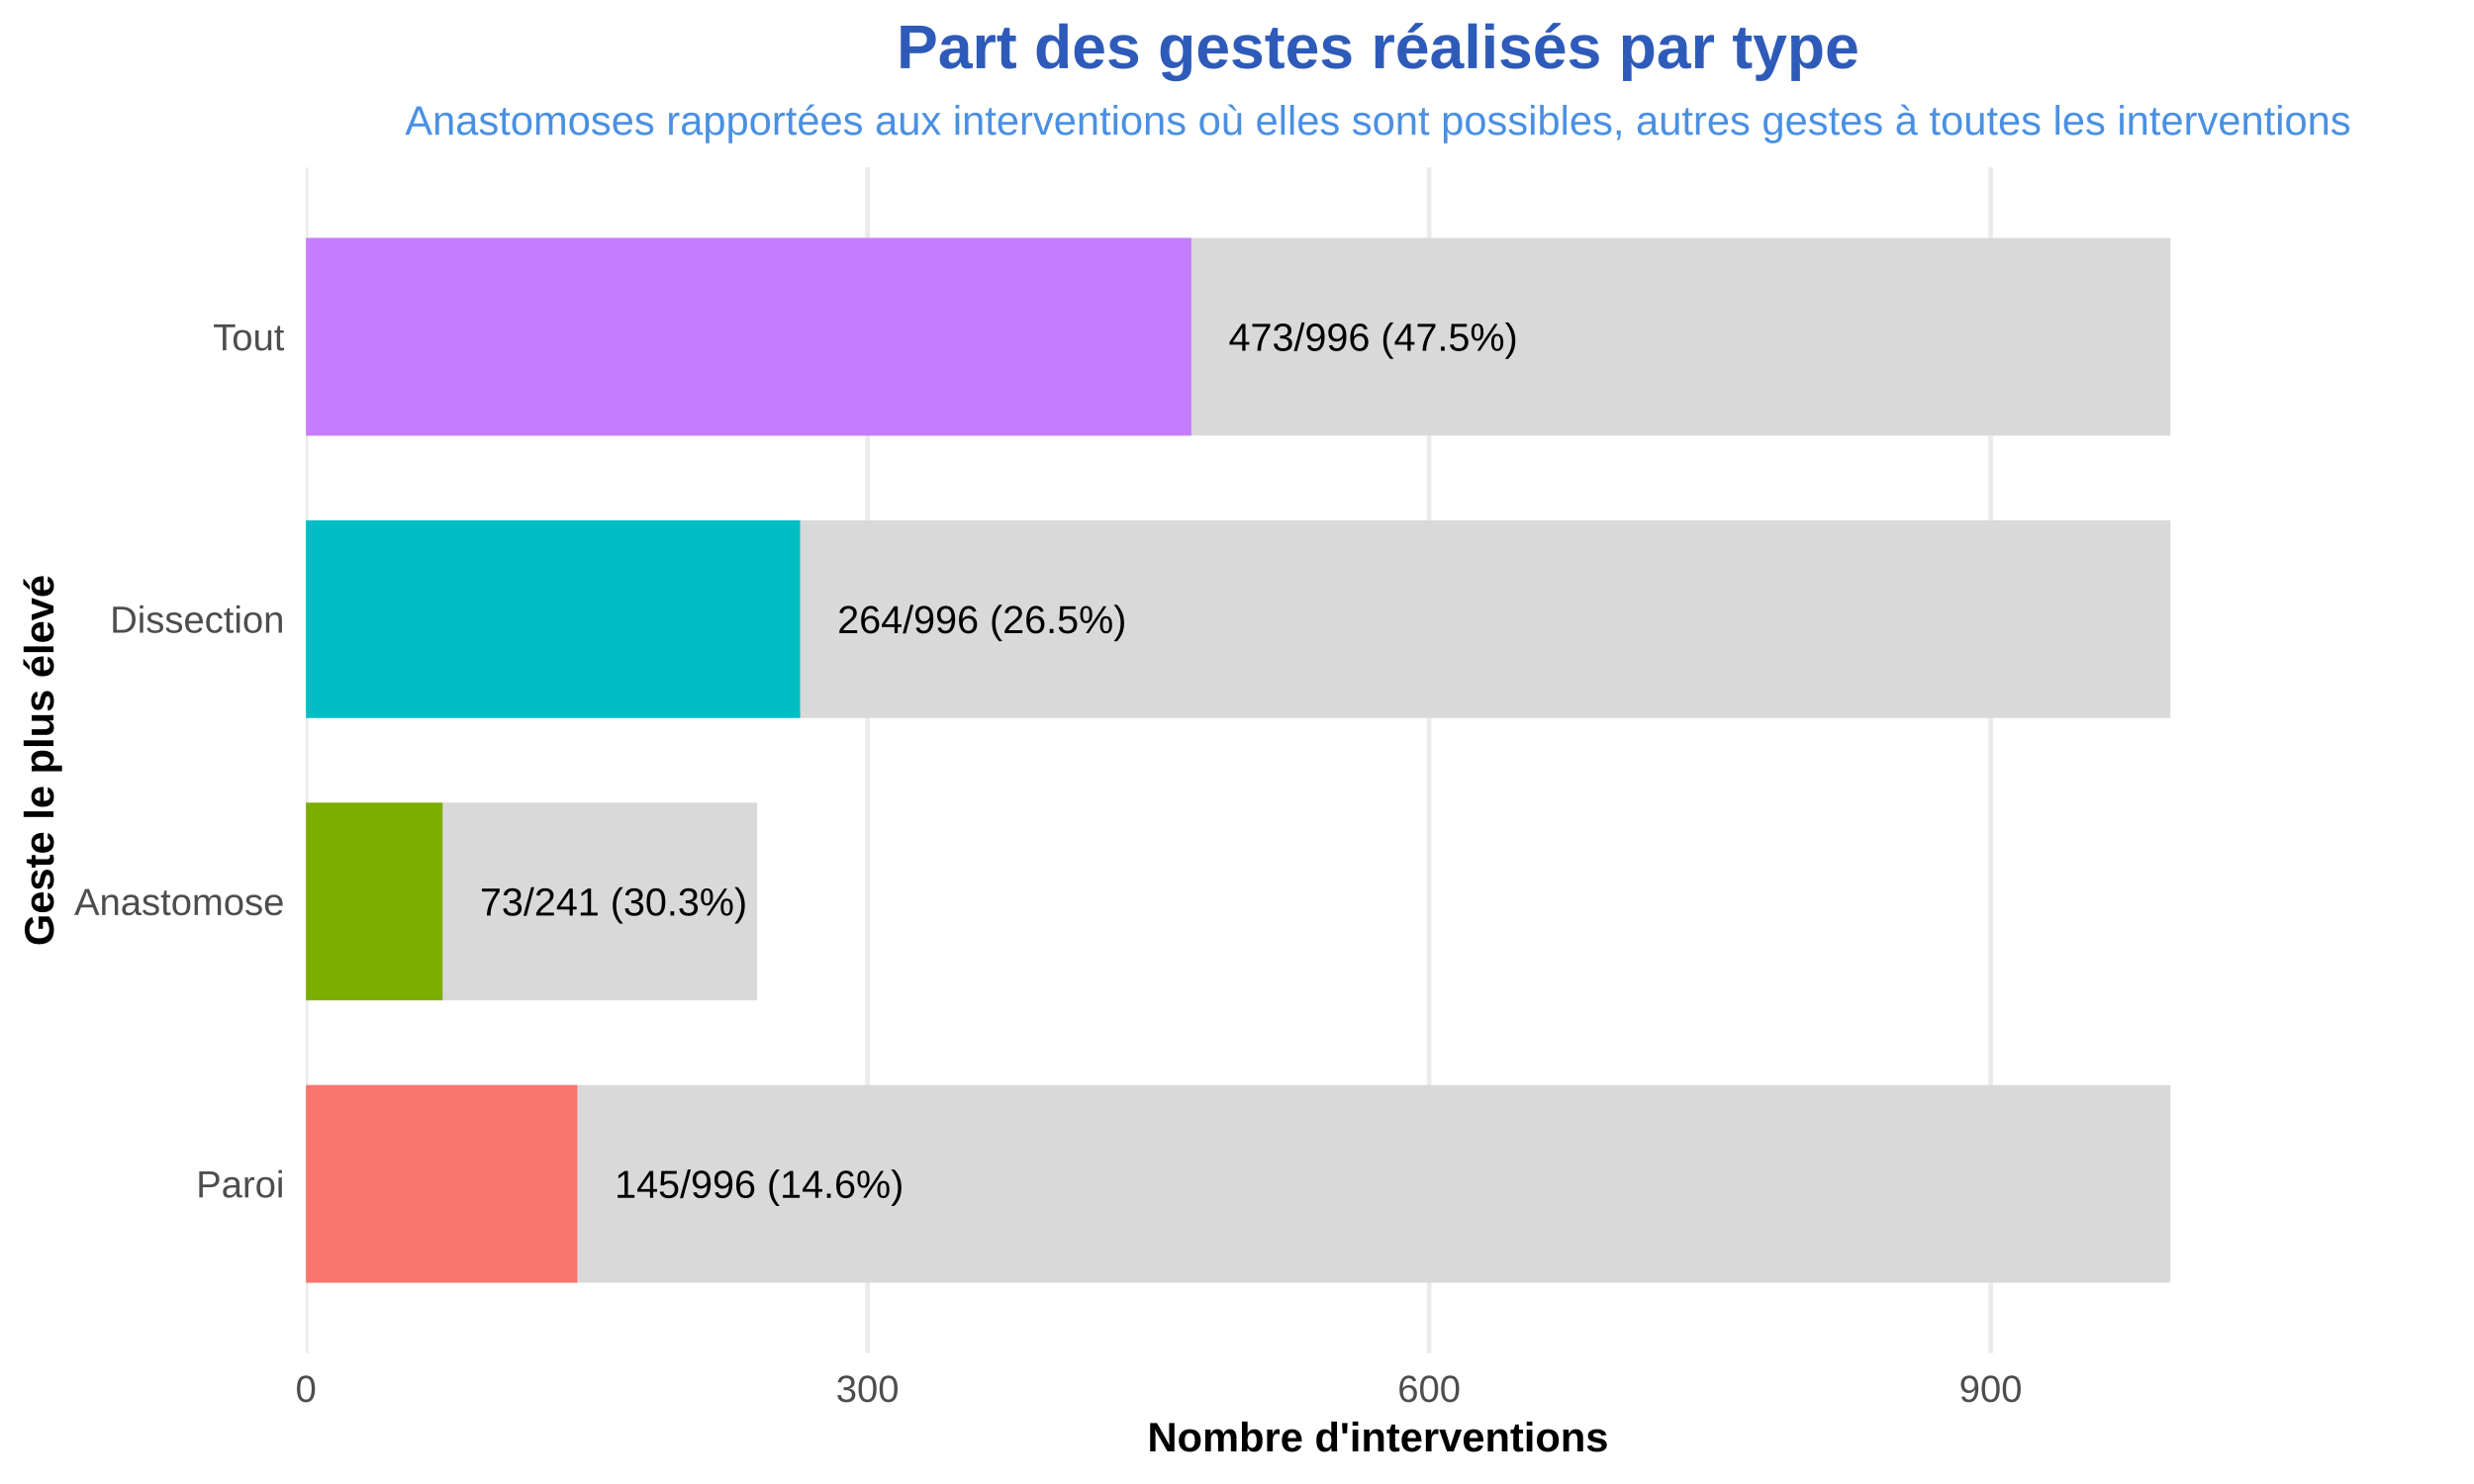
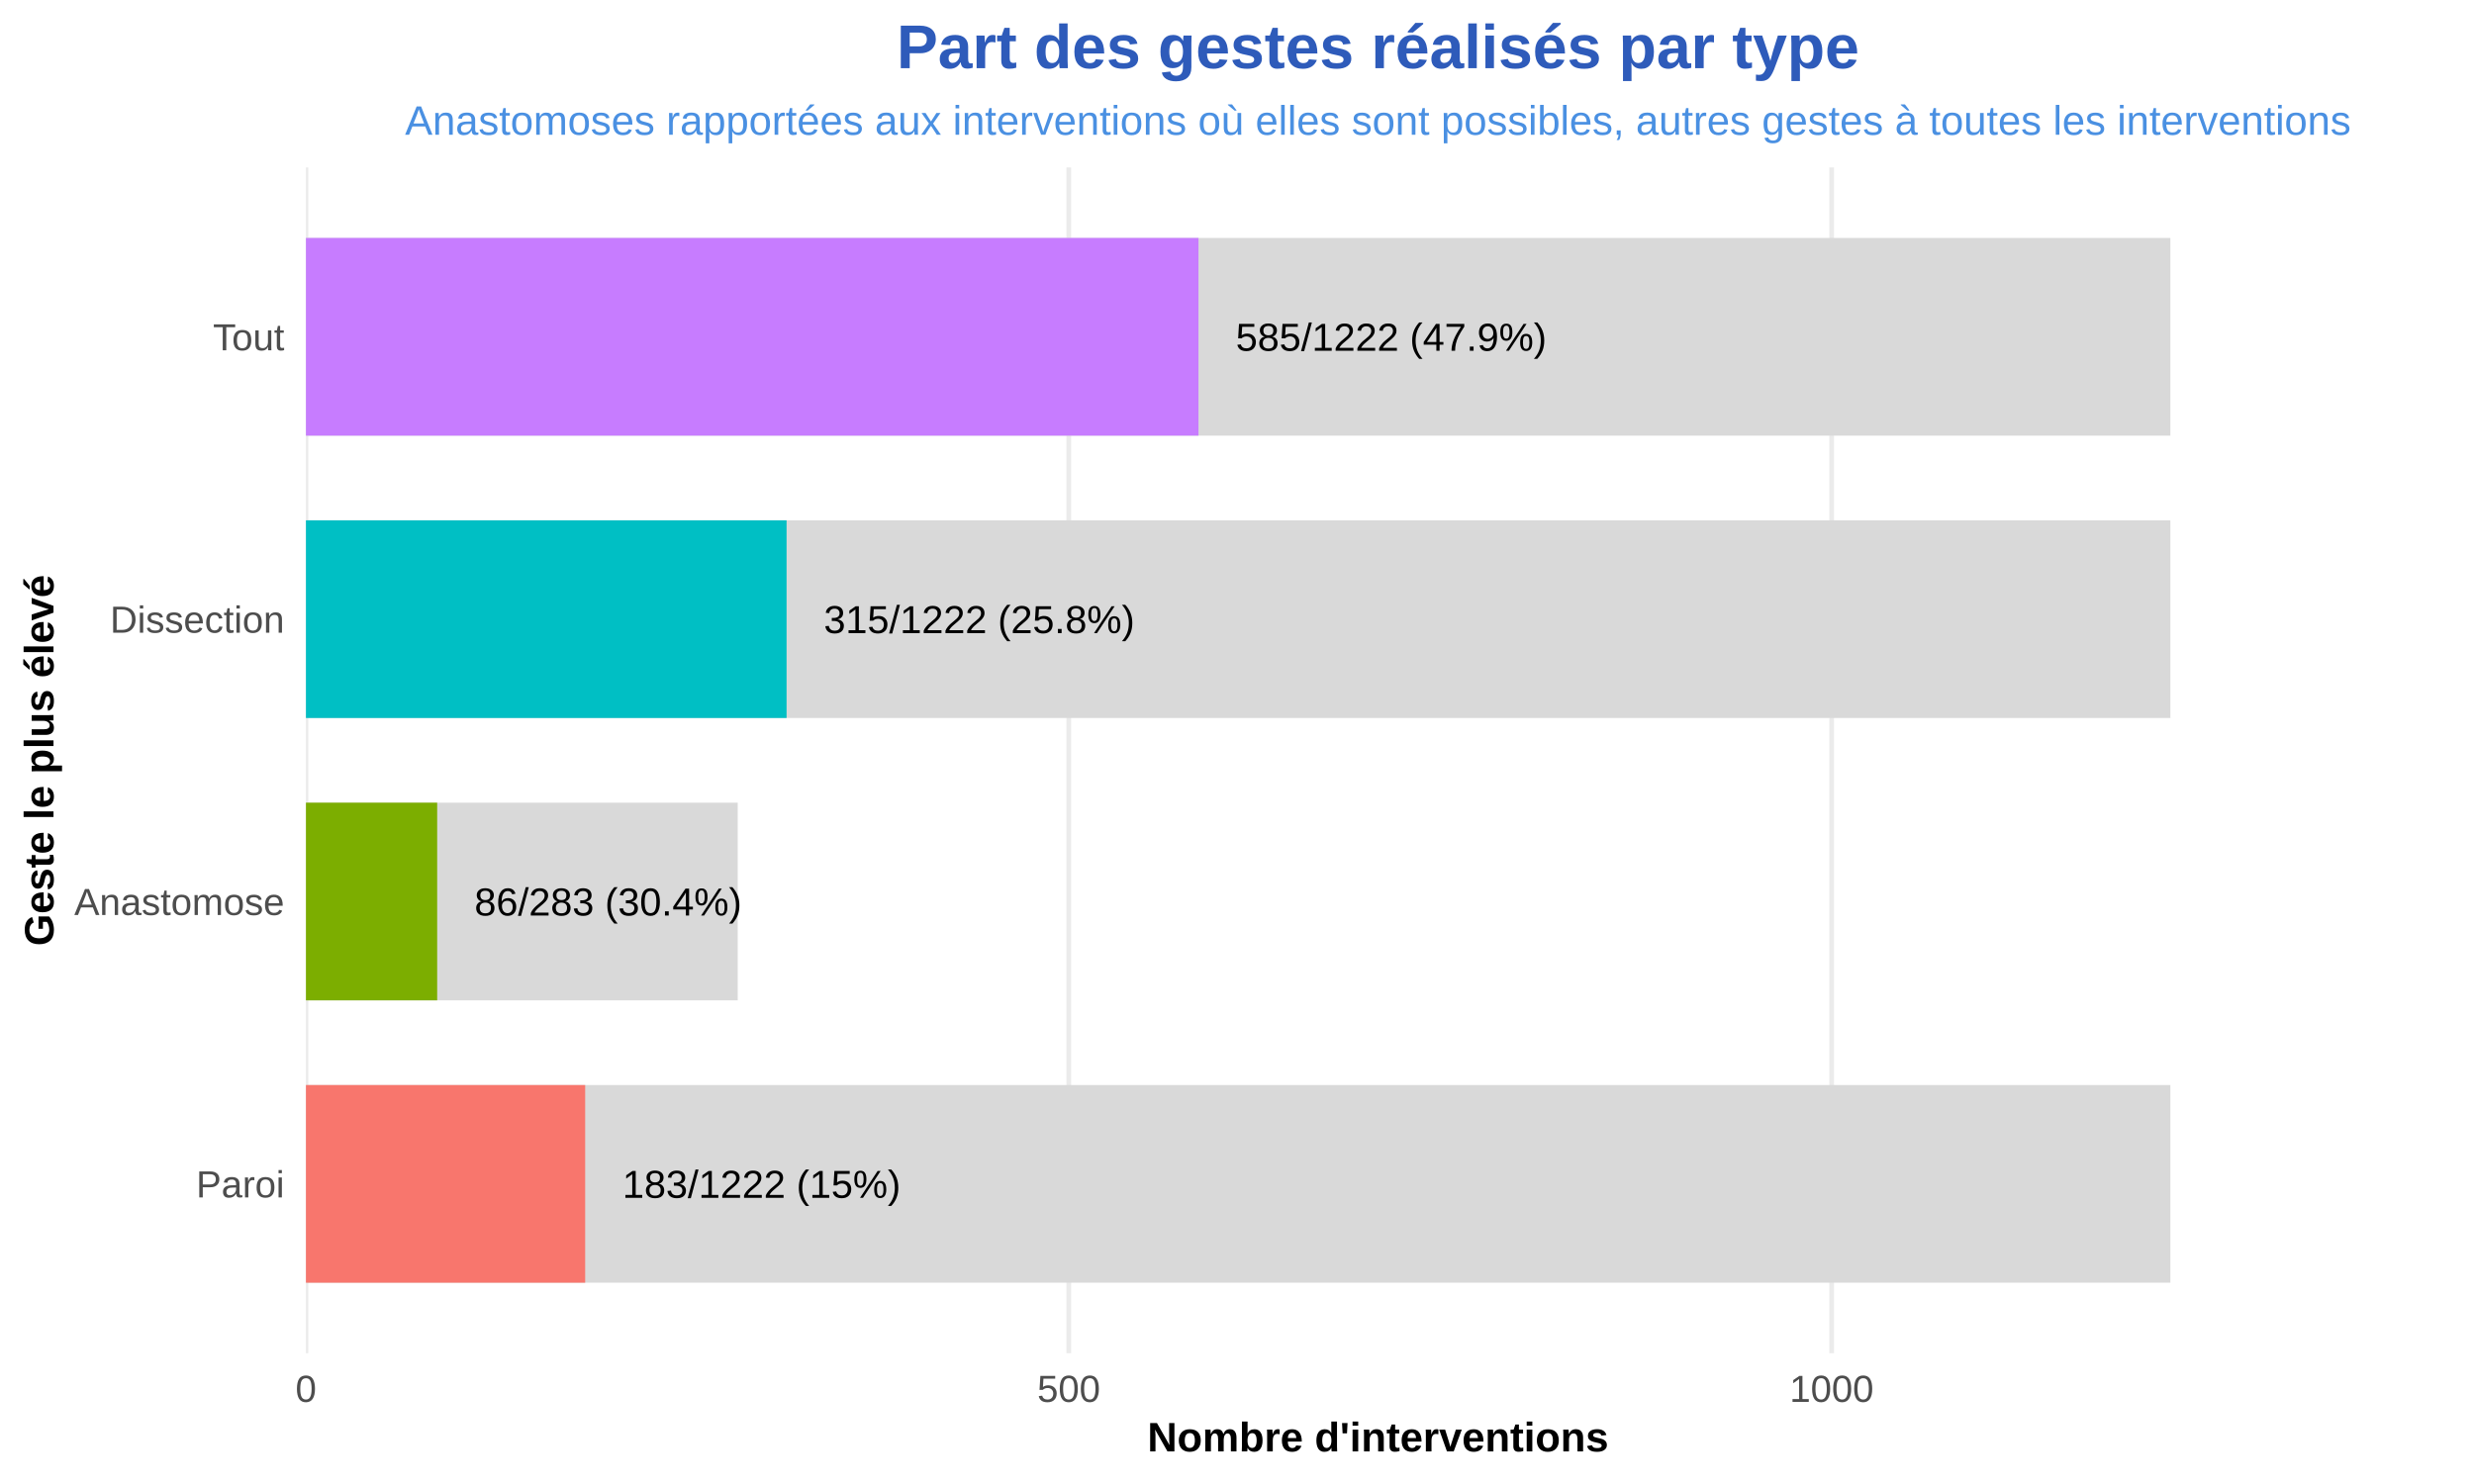
<svg xmlns="http://www.w3.org/2000/svg" width="720.00pt" height="432.00pt" viewBox="0 0 720.00 432.00">
  <g class="svglite">
    <defs>
      <style type="text/css">
    .svglite line, .svglite polyline, .svglite polygon, .svglite path, .svglite rect, .svglite circle {
      fill: none;
      stroke: #000000;
      stroke-linecap: round;
      stroke-linejoin: round;
      stroke-miterlimit: 10.00;
    }
    .svglite text {
      white-space: pre;
    }
    .svglite g.glyphgroup path {
      fill: inherit;
      stroke: none;
    }
  </style>
    </defs>
    <rect width="100%" height="100%" style="stroke: none; fill: #FFFFFF;" />
    <defs>
      <clipPath id="cpMC4wMHw3MjAuMDB8MC4wMHw0MzIuMDA=">
        <rect x="0.00" y="0.00" width="720.00" height="432.00" />
      </clipPath>
    </defs>
    <g clip-path="url(#cpMC4wMHw3MjAuMDB8MC4wMHw0MzIuMDA=)">
      <rect x="0.00" y="0" width="720.00" height="432.00" style="stroke-width: 1.36; stroke: none; fill: #FFFFFF;" />
    </g>
    <defs>
      <clipPath id="cpODkuMDR8NzEzLjAzfDQ4LjcyfDM5My45NQ==">
        <rect x="89.04" y="48.72" width="623.98" height="345.23" />
      </clipPath>
    </defs>
    <g clip-path="url(#cpODkuMDR8NzEzLjAzfDQ4LjcyfDM5My45NQ==)">
      <rect x="89.04" y="48.72" width="623.98" height="345.23" style="stroke-width: 1.36; stroke: none; fill: #FFFFFF;" />
      <polyline points="89.04,393.95 89.04,48.72 " style="stroke-width: 1.36; stroke: #EBEBEB; stroke-linecap: butt;" />
-       <polyline points="252.47,393.95 252.47,48.72 " style="stroke-width: 1.36; stroke: #EBEBEB; stroke-linecap: butt;" />
-       <polyline points="415.91,393.95 415.91,48.72 " style="stroke-width: 1.36; stroke: #EBEBEB; stroke-linecap: butt;" />
-       <polyline points="579.34,393.95 579.34,48.72 " style="stroke-width: 1.36; stroke: #EBEBEB; stroke-linecap: butt;" />
-       <rect x="89.04" y="233.67" width="131.29" height="57.54" style="stroke-width: 1.07; stroke: none; stroke-linecap: butt; stroke-linejoin: miter; fill: #D9D9D9;" />
+       <polyline points="311.05,393.95 311.05,48.72 " style="stroke-width: 1.36; stroke: #EBEBEB; stroke-linecap: butt;" />
+       <polyline points="533.06,393.95 533.06,48.72 " style="stroke-width: 1.36; stroke: #EBEBEB; stroke-linecap: butt;" />
+       <rect x="89.04" y="233.67" width="125.66" height="57.54" style="stroke-width: 1.07; stroke: none; stroke-linecap: butt; stroke-linejoin: miter; fill: #D9D9D9;" />
      <rect x="89.04" y="151.47" width="542.60" height="57.54" style="stroke-width: 1.07; stroke: none; stroke-linecap: butt; stroke-linejoin: miter; fill: #D9D9D9;" />
      <rect x="89.04" y="315.86" width="542.60" height="57.54" style="stroke-width: 1.07; stroke: none; stroke-linecap: butt; stroke-linejoin: miter; fill: #D9D9D9;" />
      <rect x="89.04" y="69.27" width="542.60" height="57.54" style="stroke-width: 1.07; stroke: none; stroke-linecap: butt; stroke-linejoin: miter; fill: #D9D9D9;" />
-       <rect x="89.04" y="233.67" width="39.77" height="57.54" style="stroke-width: 1.07; stroke: none; stroke-linecap: butt; stroke-linejoin: miter; fill: #7CAE00;" />
-       <rect x="89.04" y="151.47" width="143.82" height="57.54" style="stroke-width: 1.07; stroke: none; stroke-linecap: butt; stroke-linejoin: miter; fill: #00BFC4;" />
-       <rect x="89.04" y="315.86" width="78.99" height="57.54" style="stroke-width: 1.07; stroke: none; stroke-linecap: butt; stroke-linejoin: miter; fill: #F8766D;" />
-       <rect x="89.04" y="69.27" width="257.68" height="57.54" style="stroke-width: 1.07; stroke: none; stroke-linecap: butt; stroke-linejoin: miter; fill: #C77CFF;" />
-       <text x="139.66" y="266.51" style="font-size: 11.38px; font-family: &quot;Arial&quot;;" textLength="77.77px" lengthAdjust="spacingAndGlyphs">73/241 (30.3%)</text>
-       <text x="243.71" y="184.31" style="font-size: 11.38px; font-family: &quot;Arial&quot;;" textLength="84.09px" lengthAdjust="spacingAndGlyphs">264/996 (26.5%)</text>
-       <text x="178.89" y="348.70" style="font-size: 11.38px; font-family: &quot;Arial&quot;;" textLength="84.09px" lengthAdjust="spacingAndGlyphs">145/996 (14.6%)</text>
-       <text x="357.57" y="102.11" style="font-size: 11.38px; font-family: &quot;Arial&quot;;" textLength="84.09px" lengthAdjust="spacingAndGlyphs">473/996 (47.5%)</text>
+       <rect x="89.04" y="233.67" width="38.19" height="57.54" style="stroke-width: 1.07; stroke: none; stroke-linecap: butt; stroke-linejoin: miter; fill: #7CAE00;" />
+       <rect x="89.04" y="151.47" width="139.87" height="57.54" style="stroke-width: 1.07; stroke: none; stroke-linecap: butt; stroke-linejoin: miter; fill: #00BFC4;" />
+       <rect x="89.04" y="315.86" width="81.26" height="57.54" style="stroke-width: 1.07; stroke: none; stroke-linecap: butt; stroke-linejoin: miter; fill: #F8766D;" />
+       <rect x="89.04" y="69.27" width="259.75" height="57.54" style="stroke-width: 1.07; stroke: none; stroke-linecap: butt; stroke-linejoin: miter; fill: #C77CFF;" />
+       <text x="138.08" y="266.51" style="font-size: 11.38px; font-family: &quot;Arial&quot;;" textLength="77.77px" lengthAdjust="spacingAndGlyphs">86/283 (30.4%)</text>
+       <text x="239.76" y="184.31" style="font-size: 11.38px; font-family: &quot;Arial&quot;;" textLength="90.42px" lengthAdjust="spacingAndGlyphs">315/1222 (25.8%)</text>
+       <text x="181.15" y="348.70" style="font-size: 11.38px; font-family: &quot;Arial&quot;;" textLength="80.94px" lengthAdjust="spacingAndGlyphs">183/1222 (15%)</text>
+       <text x="359.65" y="102.11" style="font-size: 11.38px; font-family: &quot;Arial&quot;;" textLength="90.42px" lengthAdjust="spacingAndGlyphs">585/1222 (47.9%)</text>
    </g>
    <g clip-path="url(#cpMC4wMHw3MjAuMDB8MC4wMHw0MzIuMDA=)">
      <text x="82.77" y="348.57" text-anchor="end" style="font-size: 11.00px;fill: #4D4D4D; font-family: &quot;Arial&quot;;" textLength="25.69px" lengthAdjust="spacingAndGlyphs">Paroi</text>
      <text x="82.77" y="266.37" text-anchor="end" style="font-size: 11.00px;fill: #4D4D4D; font-family: &quot;Arial&quot;;" textLength="61.19px" lengthAdjust="spacingAndGlyphs">Anastomose</text>
      <text x="82.77" y="184.18" text-anchor="end" style="font-size: 11.00px;fill: #4D4D4D; font-family: &quot;Arial&quot;;" textLength="50.75px" lengthAdjust="spacingAndGlyphs">Dissection</text>
      <text x="82.77" y="101.98" text-anchor="end" style="font-size: 11.00px;fill: #4D4D4D; font-family: &quot;Arial&quot;;" textLength="20.81px" lengthAdjust="spacingAndGlyphs">Tout</text>
      <text x="89.04" y="408.10" text-anchor="middle" style="font-size: 11.00px;fill: #4D4D4D; font-family: &quot;Arial&quot;;" textLength="6.12px" lengthAdjust="spacingAndGlyphs">0</text>
-       <text x="252.47" y="408.10" text-anchor="middle" style="font-size: 11.00px;fill: #4D4D4D; font-family: &quot;Arial&quot;;" textLength="18.38px" lengthAdjust="spacingAndGlyphs">300</text>
-       <text x="415.91" y="408.10" text-anchor="middle" style="font-size: 11.00px;fill: #4D4D4D; font-family: &quot;Arial&quot;;" textLength="18.38px" lengthAdjust="spacingAndGlyphs">600</text>
-       <text x="579.34" y="408.10" text-anchor="middle" style="font-size: 11.00px;fill: #4D4D4D; font-family: &quot;Arial&quot;;" textLength="18.38px" lengthAdjust="spacingAndGlyphs">900</text>
+       <text x="311.05" y="408.10" text-anchor="middle" style="font-size: 11.00px;fill: #4D4D4D; font-family: &quot;Arial&quot;;" textLength="18.38px" lengthAdjust="spacingAndGlyphs">500</text>
+       <text x="533.06" y="408.10" text-anchor="middle" style="font-size: 11.00px;fill: #4D4D4D; font-family: &quot;Arial&quot;;" textLength="24.50px" lengthAdjust="spacingAndGlyphs">1000</text>
      <text x="401.03" y="422.51" text-anchor="middle" style="font-size: 12.00px; font-weight: bold; font-family: &quot;Arial&quot;;" textLength="134.19px" lengthAdjust="spacingAndGlyphs">Nombre d'interventions</text>
      <text transform="translate(15.57,221.34) rotate(-90)" text-anchor="middle" style="font-size: 12.00px; font-weight: bold; font-family: &quot;Arial&quot;;" textLength="108.00px" lengthAdjust="spacingAndGlyphs">Geste le plus élevé</text>
      <text x="401.03" y="39.23" text-anchor="middle" style="font-size: 12.00px;fill: #4A90E2; font-family: &quot;Arial&quot;;" textLength="566.16px" lengthAdjust="spacingAndGlyphs">Anastomoses rapportées aux interventions où elles sont possibles, autres gestes à toutes les interventions</text>
      <text x="401.03" y="19.86" text-anchor="middle" style="font-size: 18.00px; font-weight: bold;fill: #2E5BBA; font-family: &quot;Arial&quot;;" textLength="280.23px" lengthAdjust="spacingAndGlyphs">Part des gestes réalisés par type</text>
    </g>
  </g>
</svg>
